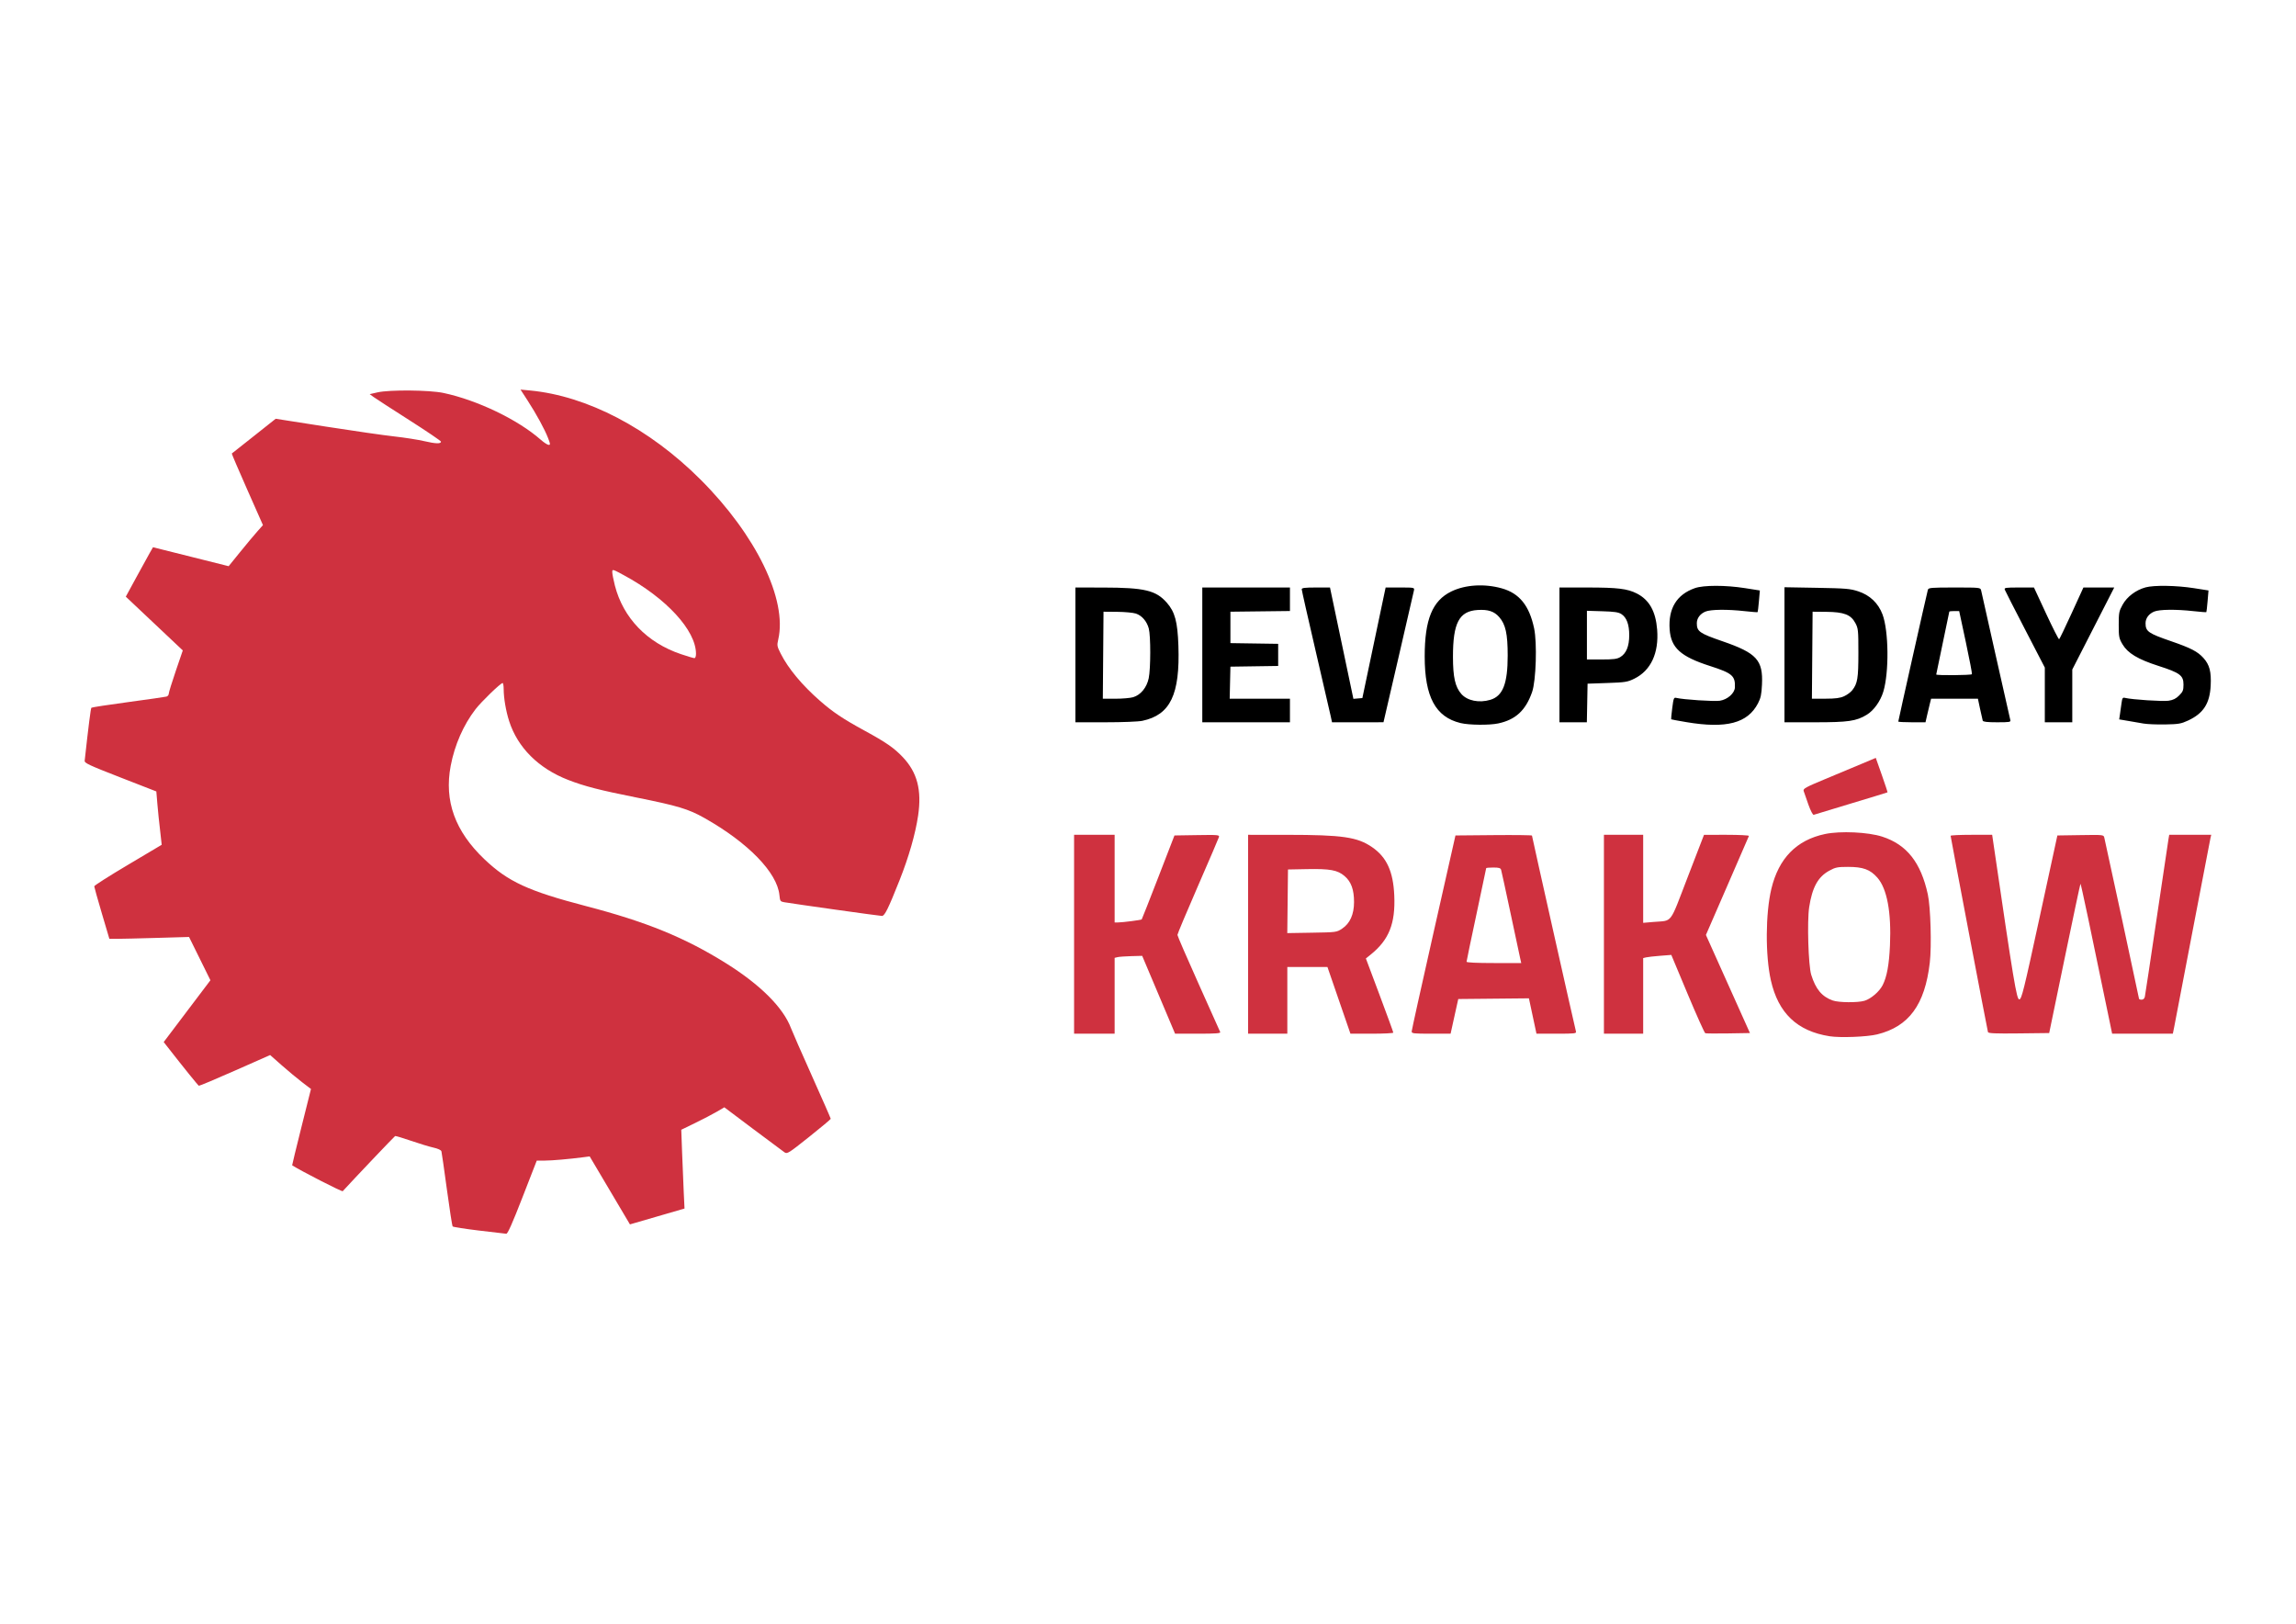
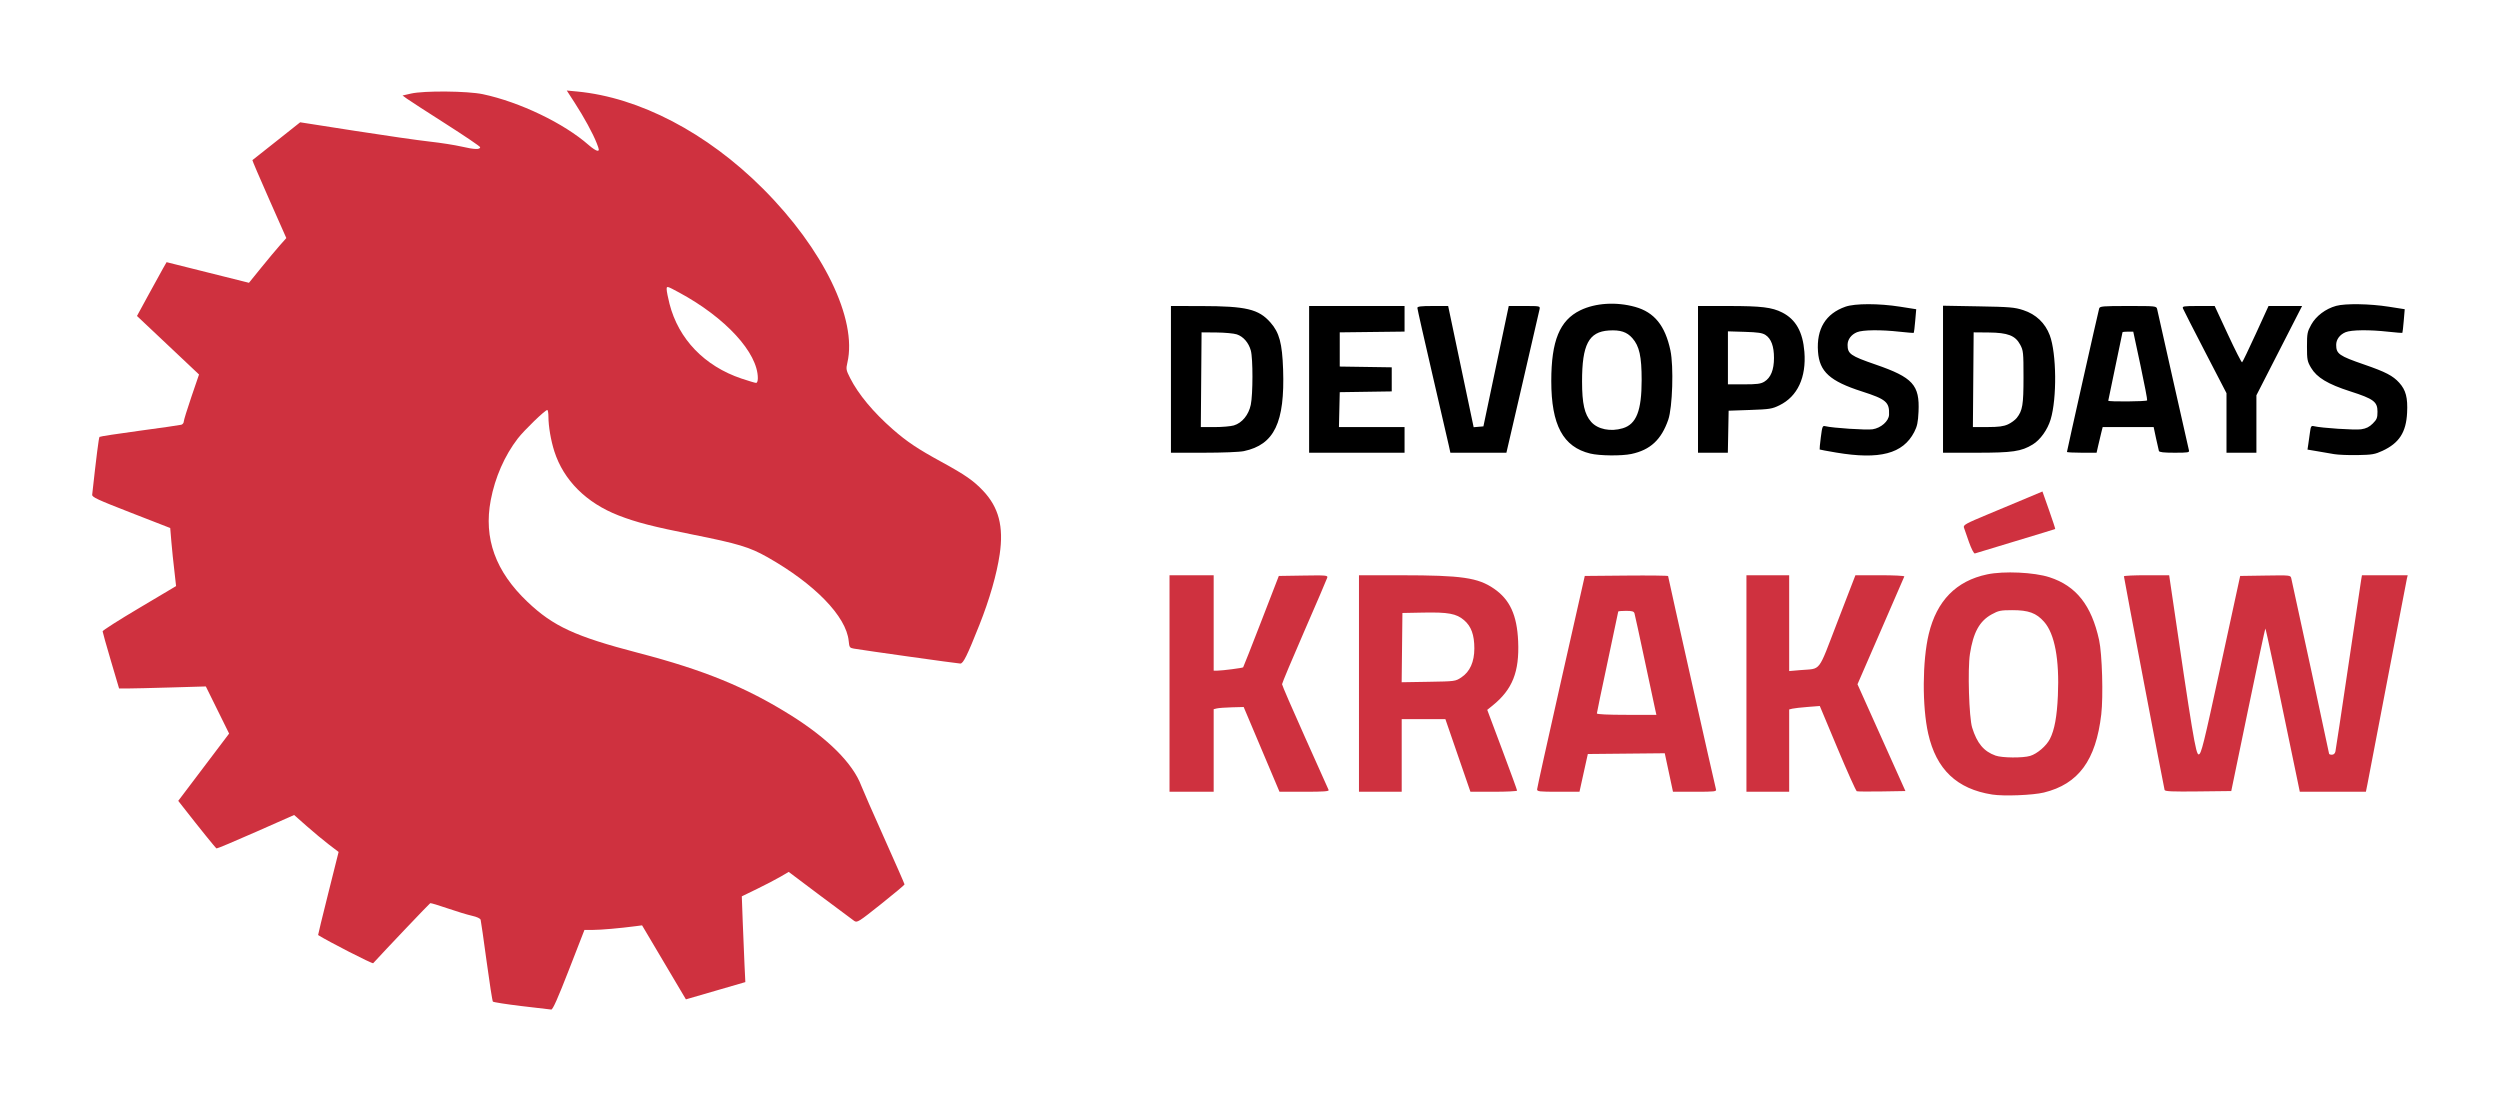
- <svg xmlns="http://www.w3.org/2000/svg" version="1.1" id="svg1" width="1123.2" height="794.24" viewBox="0 0 1123.2 794.24">
+ <svg xmlns="http://www.w3.org/2000/svg" version="1.1" id="svg1" width="1123.2" height="494.24" viewBox="0 0 1123.2 494.24">
  <defs id="defs1" />
  <g id="g1">
-     <path style="fill:#cf313f;fill-opacity:1" d="m 895.06,506.851 c -15.894,-2.495 -25.136,-11.293 -28.76,-27.374 -2.746,-12.187 -2.631,-32.741 0.25,-44.744 3.59,-14.956 12.319,-23.869 26.25,-26.801 7.496,-1.578 21.09,-0.951 28,1.291 11.995,3.892 18.87,12.596 22.286,28.217 1.363,6.234 1.914,25.273 0.967,33.413 -2.398,20.61 -10.235,31.284 -25.766,35.092 -4.945,1.212 -18.025,1.722 -23.228,0.906 z m 17.031,-17.354 c 3.183,-0.954 7.284,-4.47 8.894,-7.626 2.068,-4.053 3.159,-9.983 3.584,-19.471 0.726,-16.231 -1.417,-27.731 -6.177,-33.138 -3.512,-3.99 -7.008,-5.265 -14.392,-5.251 -5.163,0.01 -6.115,0.206 -9.183,1.896 -5.466,3.01 -8.265,8.104 -9.765,17.768 -1.065,6.862 -0.408,28.606 1,33.125 2.193,7.038 5.235,10.671 10.514,12.557 2.908,1.039 12.242,1.124 15.524,0.14 z M 525.44,456.96 v -48.64 h 9.92 9.92 v 21.44 21.44 l 1.76,-0.02 c 2.275,-0.025 11.172,-1.179 11.481,-1.488 0.13,-0.131 3.79,-9.421 8.132,-20.645 l 7.894,-20.407 11.045,-0.175 c 10.32,-0.164 11.023,-0.101 10.714,0.96 -0.182,0.625 -4.826,11.451 -10.319,24.059 -5.493,12.608 -9.987,23.315 -9.987,23.795 0,0.479 4.634,11.188 10.298,23.797 5.664,12.609 10.447,23.285 10.628,23.725 0.257,0.622 -2.161,0.8 -10.872,0.8 h -11.203 l -4.529,-10.72 c -2.491,-5.896 -6.113,-14.464 -8.048,-19.04 l -3.518,-8.32 -5.298,0.141 c -2.914,0.078 -5.946,0.299 -6.738,0.492 l -1.44,0.351 v 18.548 18.548 h -9.92 -9.92 z m 85.12,0 v -48.64 l 19.04,0.011 c 27.158,0.016 34.385,1.061 41.611,6.018 7.149,4.904 10.359,11.894 10.865,23.659 0.591,13.73 -2.572,21.666 -11.507,28.872 l -2.381,1.92 6.705,17.876 c 3.688,9.832 6.705,18.112 6.705,18.4 0,0.288 -4.717,0.524 -10.482,0.524 h -10.482 l -5.627,-16.32 -5.627,-16.32 h -9.811 -9.811 v 16.32 16.32 h -9.6 -9.6 z m 46.018,-2.761 c 3.826,-2.534 5.808,-6.952 5.816,-12.965 0.008,-6.1 -1.396,-9.971 -4.617,-12.728 -3.449,-2.952 -7.087,-3.623 -18.447,-3.404 l -9.25,0.178 -0.171,15.559 -0.171,15.559 12.061,-0.199 c 12.005,-0.198 12.073,-0.207 14.78,-2 z m 34.014,50.281 c 0.018,-0.616 4.843,-22.432 10.724,-48.48 l 10.692,-47.36 18.716,-0.17 c 10.294,-0.093 18.716,0.007 18.716,0.222 0,0.505 21.063,94.304 21.509,95.788 0.311,1.033 -0.429,1.12 -9.486,1.12 h -9.823 l -1.848,-8.65 -1.848,-8.65 -17.282,0.17 -17.282,0.17 -0.785,3.52 c -0.432,1.936 -1.275,5.752 -1.875,8.48 l -1.089,4.96 h -9.536 c -8.667,0 -9.533,-0.102 -9.504,-1.12 z m 53.057,-35.84 c -0.294,-1.32 -2.431,-11.328 -4.749,-22.24 -2.318,-10.912 -4.37,-20.344 -4.56,-20.96 -0.274,-0.887 -1.07,-1.12 -3.823,-1.12 -1.912,0 -3.477,0.14 -3.477,0.311 0,0.171 -2.16,10.399 -4.8,22.729 -2.64,12.33 -4.8,22.703 -4.8,23.049 0,0.394 5.016,0.631 13.372,0.631 h 13.372 z m 40.991,-11.68 v -48.64 h 9.6 9.6 v 21.528 21.528 l 4.96,-0.43 c 9.665,-0.837 7.7,1.721 16.8,-21.878 l 8,-20.747 11.093,-5.9e-4 c 6.101,-3.2e-4 10.997,0.246 10.88,0.548 -0.117,0.302 -4.9,11.323 -10.627,24.492 l -10.414,23.944 10.77,23.988 10.77,23.988 -10.572,0.176 c -5.815,0.097 -10.89,0.054 -11.279,-0.095 -0.389,-0.149 -4.287,-8.827 -8.664,-19.283 l -7.957,-19.012 -5.44,0.424 c -2.992,0.233 -6.088,0.583 -6.88,0.776 l -1.44,0.352 v 18.491 18.491 h -9.6 -9.6 z m 187.871,47.852 c -0.321,-1.012 -18.276,-95.353 -18.274,-96.012 10e-4,-0.264 4.575,-0.48 10.165,-0.48 h 10.163 l 0.679,4.64 c 9.805,67.023 11.303,76.049 12.596,75.863 1.154,-0.165 2.129,-4.102 9.952,-40.183 l 8.673,-40 11.312,-0.175 c 11.302,-0.175 11.312,-0.173 11.654,1.28 1.024,4.35 16.969,78.331 16.969,78.735 2e-4,0.264 0.571,0.48 1.268,0.48 0.793,0 1.388,-0.539 1.589,-1.44 0.177,-0.792 2.77,-18 5.763,-38.24 2.993,-20.24 5.603,-37.736 5.8,-38.88 l 0.359,-2.08 h 10.28 10.28 l -0.355,1.44 c -0.195,0.792 -4.117,21.168 -8.714,45.28 -4.597,24.112 -8.665,45.352 -9.04,47.2 l -0.681,3.36 h -14.849 -14.849 l -1.088,-5.28 c -9.288,-45.072 -14.194,-68.263 -14.397,-68.06 -0.137,0.137 -3.637,16.623 -7.777,36.635 l -7.527,36.385 -14.847,0.172 c -11.552,0.134 -14.904,-0.008 -15.105,-0.64 z m -87.874,-111.332 c -1.052,-2.926 -2.084,-5.896 -2.293,-6.6 -0.338,-1.138 0.842,-1.789 10.638,-5.868 6.06,-2.523 14.086,-5.877 17.834,-7.453 l 6.816,-2.866 2.948,8.356 c 1.622,4.596 2.875,8.42 2.784,8.498 -0.09,0.078 -8.084,2.523 -17.764,5.434 -9.68,2.911 -17.926,5.411 -18.325,5.555 -0.421,0.153 -1.528,-1.969 -2.638,-5.057 z" id="path1" />
-     <path style="fill:#cf313f;fill-opacity:1" d="m 234.306,601.885 c -6.827,-0.823 -12.616,-1.727 -12.862,-2.01 -0.247,-0.283 -1.519,-8.434 -2.828,-18.114 -1.308,-9.68 -2.509,-18.059 -2.669,-18.621 -0.182,-0.641 -1.657,-1.326 -3.959,-1.841 -2.018,-0.451 -6.942,-1.948 -10.944,-3.328 -4.001,-1.379 -7.488,-2.423 -7.747,-2.319 -0.344,0.137 -20.563,21.411 -25.639,26.978 -0.349,0.383 -20.37,-9.862 -24.739,-12.66 -0.066,-0.043 1.978,-8.459 4.544,-18.703 l 4.665,-18.626 -4.352,-3.319 c -2.394,-1.826 -6.89,-5.561 -9.991,-8.301 l -5.639,-4.982 -17.199,7.606 c -9.459,4.183 -17.407,7.523 -17.662,7.421 -0.392,-0.156 -7.337,-8.755 -15.171,-18.784 l -2.03,-2.599 11.426,-15.111 11.426,-15.111 -5.229,-10.589 -5.229,-10.589 -15.68,0.457 c -8.624,0.251 -17.393,0.458 -19.487,0.459 l -3.807,0.002 -3.69,-12.48 c -2.029,-6.864 -3.7,-12.806 -3.713,-13.204 -0.013,-0.398 7.393,-5.117 16.457,-10.486 9.064,-5.369 16.51,-9.795 16.546,-9.836 0.036,-0.041 -0.304,-3.098 -0.756,-6.794 -0.452,-3.696 -1.058,-9.55 -1.346,-13.008 l -0.524,-6.288 -17.6,-6.852 c -15.162,-5.903 -17.581,-7.027 -17.462,-8.112 1.851,-16.88 2.964,-25.658 3.292,-25.973 0.225,-0.216 8.329,-1.46 18.009,-2.765 9.68,-1.305 18.104,-2.515 18.72,-2.69 0.616,-0.175 1.12,-0.807 1.12,-1.406 0,-0.598 1.544,-5.608 3.431,-11.132 l 3.431,-10.044 -13.939,-13.147 -13.939,-13.147 5.136,-9.438 c 2.825,-5.191 5.819,-10.629 6.653,-12.086 l 1.517,-2.648 18.504,4.634 18.504,4.634 5.499,-6.786 c 3.024,-3.733 6.8,-8.254 8.39,-10.048 l 2.891,-3.262 -7.721,-17.443 c -4.247,-9.593 -7.63,-17.5 -7.519,-17.571 0.111,-0.071 4.987,-3.925 10.835,-8.565 l 10.633,-8.436 24.567,3.837 c 13.512,2.11 28.599,4.28 33.527,4.821 4.928,0.541 11.469,1.567 14.536,2.28 5.669,1.318 8.245,1.394 8.222,0.241 -0.007,-0.352 -7.017,-5.104 -15.576,-10.56 -8.56,-5.456 -16.4,-10.535 -17.423,-11.287 l -1.86,-1.367 3.811,-0.873 c 5.876,-1.345 25.426,-1.17 32.291,0.29 16.591,3.529 36.423,13.062 47.554,22.86 1.586,1.396 3.338,2.538 3.895,2.538 0.885,0 0.847,-0.423 -0.301,-3.36 -1.725,-4.414 -5.683,-11.67 -9.995,-18.327 l -3.477,-5.367 4.682,0.445 c 27.941,2.653 58.337,18.537 83.391,43.576 27.183,27.168 42.514,58.708 38.013,78.207 -0.672,2.913 -0.595,3.355 1.211,6.929 3.697,7.315 10.436,15.409 19.232,23.103 6.339,5.544 11.146,8.757 21.875,14.617 10.533,5.753 14.307,8.37 18.604,12.9 7.078,7.462 9.338,16.082 7.497,28.601 -1.315,8.944 -4.558,20.234 -9.087,31.639 -5.509,13.873 -7.265,17.437 -8.592,17.437 -1.09,0 -43.498,-5.952 -47.863,-6.717 -1.857,-0.326 -2.021,-0.569 -2.294,-3.407 -1.063,-11.059 -15.252,-25.671 -36.667,-37.758 -7.829,-4.419 -13.11,-6.012 -33.28,-10.041 -18.001,-3.596 -25.438,-5.511 -33.398,-8.602 -14.529,-5.641 -24.745,-15.833 -28.908,-28.835 -1.557,-4.863 -2.642,-11.223 -2.649,-15.52 -0.003,-1.672 -0.239,-3.04 -0.525,-3.04 -0.984,0 -10.39,9.096 -13.254,12.818 -5.911,7.681 -10.204,17.466 -12.139,27.662 -3.259,17.182 2.11,32.042 16.527,45.736 11.553,10.974 21.44,15.529 49.705,22.901 29.486,7.69 48.274,15.357 68.375,27.902 16.862,10.523 28.097,21.74 31.874,31.822 0.618,1.649 5.242,12.193 10.277,23.432 5.035,11.239 9.154,20.63 9.154,20.869 0,0.239 -4.776,4.237 -10.614,8.883 -10.061,8.009 -10.686,8.4 -12,7.516 -0.762,-0.513 -7.697,-5.677 -15.411,-11.476 l -14.025,-10.544 -3.686,2.16 c -2.027,1.188 -6.768,3.659 -10.534,5.49 l -6.848,3.33 0.408,11.228 c 0.224,6.175 0.582,14.845 0.795,19.266 l 0.387,8.038 -13.35,3.878 -13.35,3.878 -2.32,-3.916 c -1.276,-2.154 -5.708,-9.636 -9.849,-16.627 l -7.529,-12.711 -2.957,0.386 c -7.108,0.928 -15.413,1.655 -19.025,1.666 l -3.908,0.011 -6.972,17.92 c -4.96,12.749 -7.249,17.9 -7.932,17.85 -0.528,-0.038 -6.546,-0.743 -13.374,-1.566 z M 340.48,319.796 c 0,-11.44 -14.529,-27.255 -35.36,-38.492 -5.529,-2.982 -5.6,-3.001 -5.6,-1.465 0,0.856 0.571,3.788 1.269,6.517 4.06,15.875 15.733,28.004 32.331,33.597 3.168,1.067 6.12,1.947 6.56,1.954 0.482,0.008 0.8,-0.831 0.8,-2.111 z" id="path27" />
-     <path style="fill:#000000" d="m 714.485,353.656 c -12.24,-2.97 -17.525,-12.806 -17.525,-32.613 0,-18.051 3.762,-27.226 13.015,-31.743 6.803,-3.321 16.165,-3.905 24.661,-1.538 8.617,2.401 13.482,8.403 15.847,19.547 1.519,7.158 0.944,25.611 -0.969,31.14 -3.11,8.986 -8.065,13.585 -16.586,15.391 -4.386,0.93 -14.258,0.831 -18.443,-0.185 z m 14.591,-11.367 c 6.116,-1.832 8.483,-7.873 8.483,-21.649 0,-10.658 -1.015,-15.246 -4.169,-18.838 -2.464,-2.806 -5.422,-3.77 -10.567,-3.443 -9.029,0.575 -12.052,6.331 -12.036,22.921 0.01,9.947 1.085,14.717 4.09,18.139 2.942,3.351 8.707,4.516 14.199,2.871 z m 95.927,10.921 c -4.024,-0.677 -7.386,-1.3 -7.471,-1.385 -0.085,-0.085 0.152,-2.549 0.526,-5.477 0.632,-4.948 0.775,-5.3 2.031,-4.989 3.325,0.821 18.416,1.81 21.215,1.39 3.77,-0.565 7.294,-3.669 7.41,-6.526 0.229,-5.668 -1.293,-6.976 -12.184,-10.472 -14.395,-4.621 -19.095,-8.881 -19.739,-17.888 -0.732,-10.236 3.441,-17.071 12.33,-20.193 4.279,-1.503 15.007,-1.504 24.539,-0.003 l 7.259,1.143 -0.451,5.195 c -0.248,2.857 -0.533,5.286 -0.635,5.397 -0.101,0.111 -2.938,-0.105 -6.303,-0.48 -8.544,-0.953 -16.656,-0.864 -19.226,0.21 -2.61,1.09 -4.223,3.265 -4.223,5.692 0,4.035 1.301,4.948 12.608,8.847 16.724,5.767 19.832,9.184 19.266,21.184 -0.226,4.788 -0.603,6.568 -1.938,9.145 -5.046,9.741 -15.503,12.492 -35.014,9.21 z m 223.637,0.696 c -1.76,-0.311 -5.164,-0.897 -7.565,-1.302 l -4.365,-0.736 0.348,-2.335 c 0.192,-1.284 0.536,-3.725 0.765,-5.424 0.37,-2.744 0.569,-3.052 1.777,-2.753 3.332,0.823 18.421,1.813 21.224,1.392 2.284,-0.342 3.656,-1.022 5.217,-2.583 1.834,-1.834 2.119,-2.549 2.119,-5.326 0,-4.463 -1.727,-5.756 -12.167,-9.107 -10.167,-3.264 -15.105,-6.234 -17.697,-10.643 -1.668,-2.838 -1.817,-3.613 -1.817,-9.491 0,-5.909 0.147,-6.665 1.914,-9.856 2.158,-3.897 6.463,-7.141 11.206,-8.446 4.104,-1.129 15.104,-0.956 23.557,0.37 l 7.237,1.135 -0.439,5.198 c -0.241,2.859 -0.517,5.289 -0.613,5.4 -0.096,0.111 -2.927,-0.105 -6.293,-0.48 -8.544,-0.953 -16.655,-0.864 -19.227,0.21 -2.61,1.09 -4.223,3.265 -4.223,5.692 0,4.035 1.3,4.948 12.608,8.847 9.581,3.304 12.872,5.013 15.718,8.163 2.986,3.305 3.881,6.728 3.537,13.526 -0.445,8.768 -3.573,13.595 -11.063,17.069 -3.416,1.584 -4.654,1.796 -11.2,1.913 -4.048,0.072 -8.8,-0.123 -10.56,-0.434 z M 526.08,320.32 v -32.96 l 13.6,0.022 c 20.23,0.033 25.804,1.359 31.125,7.405 3.977,4.518 5.262,9.292 5.666,21.056 0.822,23.894 -3.939,33.814 -17.623,36.717 -1.948,0.413 -9.642,0.72 -18.08,0.72 h -14.688 z m 28.269,20.692 c 3.685,-1.104 6.643,-4.711 7.601,-9.269 0.987,-4.691 1.005,-20.761 0.028,-24.354 -0.961,-3.534 -3.373,-6.316 -6.318,-7.288 -1.308,-0.432 -5.402,-0.811 -9.099,-0.843 l -6.721,-0.058 -0.169,21.28 -0.169,21.28 h 6.174 c 3.396,0 7.298,-0.337 8.672,-0.748 z M 588.16,320.32 v -32.96 h 21.44 21.44 v 5.748 5.748 l -14.56,0.172 -14.56,0.172 v 7.68 7.68 l 11.68,0.174 11.68,0.174 v 5.411 5.411 l -11.68,0.174 -11.68,0.174 -0.18,7.84 -0.18,7.84 h 14.74 14.74 v 5.76 5.76 h -21.44 -21.44 z m 62.808,29.92 c -0.362,-1.672 -3.698,-16.117 -7.413,-32.1 -3.715,-15.983 -6.755,-29.447 -6.755,-29.92 0,-0.667 1.551,-0.86 6.914,-0.86 h 6.914 l 5.726,27.228 5.726,27.228 2.192,-0.188 2.192,-0.188 4.982,-23.68 c 2.74,-13.024 5.302,-25.192 5.693,-27.04 l 0.711,-3.36 h 7.069 c 6.99,0 7.066,0.016 6.781,1.44 -0.158,0.792 -3.576,15.621 -7.595,32.954 l -7.306,31.514 -12.587,0.006 -12.587,0.006 z m 111.912,-29.92 v -32.96 h 13.642 c 14.799,0 19.567,0.574 24.18,2.912 6.101,3.092 9.267,8.705 9.974,17.686 0.904,11.481 -3.085,20.04 -11.188,24.004 -3.334,1.631 -4.393,1.8 -13.236,2.106 l -9.612,0.333 -0.177,9.44 -0.177,9.44 h -6.703 -6.703 z m 29.811,1.033 c 2.881,-1.757 4.316,-5.285 4.326,-10.63 0.009,-5.257 -1.249,-8.671 -3.815,-10.353 -1.41,-0.924 -3.371,-1.218 -9.333,-1.397 l -7.549,-0.227 V 310.653 322.56 l 7.2,-0.002 c 5.915,-0.002 7.552,-0.217 9.171,-1.204 z m 80.269,-1.098 v -33.025 l 15.84,0.28 c 14.22,0.251 16.29,0.427 20.241,1.716 5.681,1.853 9.813,5.78 11.883,11.292 3.049,8.12 3.254,28.344 0.383,37.819 -1.402,4.627 -4.644,9.159 -8.027,11.223 -5.182,3.161 -9.006,3.721 -25.414,3.721 h -14.906 z m 29.17,20.291 c 1.436,-0.652 3.219,-1.96 3.964,-2.906 2.607,-3.314 3.026,-5.845 3.026,-18.28 0,-11.148 -0.086,-12.002 -1.481,-14.614 -2.194,-4.111 -5.561,-5.412 -14.199,-5.488 l -6.72,-0.059 -0.169,21.28 -0.169,21.28 6.569,-0.014 c 5.005,-0.011 7.19,-0.296 9.179,-1.2 z m 26.51,12.373 c 0,-0.482 14.04,-63.009 14.47,-64.439 0.306,-1.018 1.495,-1.12 13.024,-1.12 12.627,0 12.689,0.007 13.037,1.44 0.192,0.792 3.407,15.12 7.143,31.84 3.736,16.72 6.941,30.904 7.123,31.52 0.299,1.017 -0.294,1.12 -6.453,1.12 -4.866,0 -6.854,-0.226 -7.034,-0.8 -0.138,-0.44 -0.725,-3.032 -1.304,-5.76 l -1.052,-4.96 H 956.141 944.689 l -0.604,2.4 c -0.332,1.32 -0.948,3.912 -1.369,5.76 l -0.764,3.36 h -6.656 c -3.661,0 -6.656,-0.162 -6.656,-0.361 z M 964.67,329.76 c 0.146,-0.264 -1.198,-7.32 -2.987,-15.68 l -3.253,-15.2 h -2.415 c -1.328,0 -2.415,0.123 -2.415,0.274 0,0.151 -1.44,7.055 -3.2,15.343 -1.76,8.288 -3.2,15.221 -3.2,15.406 0,0.533 17.174,0.392 17.47,-0.143 z m 35.65,10.141 v -13.379 l -9.565,-18.461 C 985.494,297.908 980.999,289.096 980.766,288.48 c -0.388,-1.026 0.192,-1.12 6.912,-1.12 h 7.336 l 5.939,12.785 c 3.266,7.032 6.133,12.665 6.37,12.518 0.238,-0.147 3.007,-5.897 6.154,-12.779 l 5.722,-12.512 7.542,-0.006 7.542,-0.006 -10.262,20.059 -10.262,20.059 V 340.379 353.28 h -6.72 -6.72 z" id="path28" />
+     <g id="g2" transform="translate(0,-149.8782)">
+       <path style="fill:#cf313f;fill-opacity:1" d="m 895.06,506.851 c -15.894,-2.495 -25.136,-11.293 -28.76,-27.374 -2.746,-12.187 -2.631,-32.741 0.25,-44.744 3.59,-14.956 12.319,-23.869 26.25,-26.801 7.496,-1.578 21.09,-0.951 28,1.291 11.995,3.892 18.87,12.596 22.286,28.217 1.363,6.234 1.914,25.273 0.967,33.413 -2.398,20.61 -10.235,31.284 -25.766,35.092 -4.945,1.212 -18.025,1.722 -23.228,0.906 z m 17.031,-17.354 c 3.183,-0.954 7.284,-4.47 8.894,-7.626 2.068,-4.053 3.159,-9.983 3.584,-19.471 0.726,-16.231 -1.417,-27.731 -6.177,-33.138 -3.512,-3.99 -7.008,-5.265 -14.392,-5.251 -5.163,0.01 -6.115,0.206 -9.183,1.896 -5.466,3.01 -8.265,8.104 -9.765,17.768 -1.065,6.862 -0.408,28.606 1,33.125 2.193,7.038 5.235,10.671 10.514,12.557 2.908,1.039 12.242,1.124 15.524,0.14 z M 525.44,456.96 v -48.64 h 9.92 9.92 v 21.44 21.44 l 1.76,-0.02 c 2.275,-0.025 11.172,-1.179 11.481,-1.488 0.13,-0.131 3.79,-9.421 8.132,-20.645 l 7.894,-20.407 11.045,-0.175 c 10.32,-0.164 11.023,-0.101 10.714,0.96 -0.182,0.625 -4.826,11.451 -10.319,24.059 -5.493,12.608 -9.987,23.315 -9.987,23.795 0,0.479 4.634,11.188 10.298,23.797 5.664,12.609 10.447,23.285 10.628,23.725 0.257,0.622 -2.161,0.8 -10.872,0.8 h -11.203 l -4.529,-10.72 c -2.491,-5.896 -6.113,-14.464 -8.048,-19.04 l -3.518,-8.32 -5.298,0.141 c -2.914,0.078 -5.946,0.299 -6.738,0.492 l -1.44,0.351 v 18.548 18.548 h -9.92 -9.92 z m 85.12,0 v -48.64 l 19.04,0.011 c 27.158,0.016 34.385,1.061 41.611,6.018 7.149,4.904 10.359,11.894 10.865,23.659 0.591,13.73 -2.572,21.666 -11.507,28.872 l -2.381,1.92 6.705,17.876 c 3.688,9.832 6.705,18.112 6.705,18.4 0,0.288 -4.717,0.524 -10.482,0.524 h -10.482 l -5.627,-16.32 -5.627,-16.32 h -9.811 -9.811 v 16.32 16.32 h -9.6 -9.6 z m 46.018,-2.761 c 3.826,-2.534 5.808,-6.952 5.816,-12.965 0.008,-6.1 -1.396,-9.971 -4.617,-12.728 -3.449,-2.952 -7.087,-3.623 -18.447,-3.404 l -9.25,0.178 -0.171,15.559 -0.171,15.559 12.061,-0.199 c 12.005,-0.198 12.073,-0.207 14.78,-2 z m 34.014,50.281 c 0.018,-0.616 4.843,-22.432 10.724,-48.48 l 10.692,-47.36 18.716,-0.17 c 10.294,-0.093 18.716,0.007 18.716,0.222 0,0.505 21.063,94.304 21.509,95.788 0.311,1.033 -0.429,1.12 -9.486,1.12 h -9.823 l -1.848,-8.65 -1.848,-8.65 -17.282,0.17 -17.282,0.17 -0.785,3.52 c -0.432,1.936 -1.275,5.752 -1.875,8.48 l -1.089,4.96 h -9.536 c -8.667,0 -9.533,-0.102 -9.504,-1.12 z m 53.057,-35.84 c -0.294,-1.32 -2.431,-11.328 -4.749,-22.24 -2.318,-10.912 -4.37,-20.344 -4.56,-20.96 -0.274,-0.887 -1.07,-1.12 -3.823,-1.12 -1.912,0 -3.477,0.14 -3.477,0.311 0,0.171 -2.16,10.399 -4.8,22.729 -2.64,12.33 -4.8,22.703 -4.8,23.049 0,0.394 5.016,0.631 13.372,0.631 h 13.372 z m 40.991,-11.68 v -48.64 h 9.6 9.6 v 21.528 21.528 l 4.96,-0.43 c 9.665,-0.837 7.7,1.721 16.8,-21.878 l 8,-20.747 11.093,-5.9e-4 c 6.101,-3.2e-4 10.997,0.246 10.88,0.548 -0.117,0.302 -4.9,11.323 -10.627,24.492 l -10.414,23.944 10.77,23.988 10.77,23.988 -10.572,0.176 c -5.815,0.097 -10.89,0.054 -11.279,-0.095 -0.389,-0.149 -4.287,-8.827 -8.664,-19.283 l -7.957,-19.012 -5.44,0.424 c -2.992,0.233 -6.088,0.583 -6.88,0.776 l -1.44,0.352 v 18.491 18.491 h -9.6 -9.6 z m 187.871,47.852 c -0.321,-1.012 -18.276,-95.353 -18.274,-96.012 10e-4,-0.264 4.575,-0.48 10.165,-0.48 h 10.163 l 0.679,4.64 c 9.805,67.023 11.303,76.049 12.596,75.863 1.154,-0.165 2.129,-4.102 9.952,-40.183 l 8.673,-40 11.312,-0.175 c 11.302,-0.175 11.312,-0.173 11.654,1.28 1.024,4.35 16.969,78.331 16.969,78.735 2e-4,0.264 0.571,0.48 1.268,0.48 0.793,0 1.388,-0.539 1.589,-1.44 0.177,-0.792 2.77,-18 5.763,-38.24 2.993,-20.24 5.603,-37.736 5.8,-38.88 l 0.359,-2.08 h 10.28 10.28 l -0.355,1.44 c -0.195,0.792 -4.117,21.168 -8.714,45.28 -4.597,24.112 -8.665,45.352 -9.04,47.2 l -0.681,3.36 h -14.849 -14.849 l -1.088,-5.28 c -9.288,-45.072 -14.194,-68.263 -14.397,-68.06 -0.137,0.137 -3.637,16.623 -7.777,36.635 l -7.527,36.385 -14.847,0.172 c -11.552,0.134 -14.904,-0.008 -15.105,-0.64 z m -87.874,-111.332 c -1.052,-2.926 -2.084,-5.896 -2.293,-6.6 -0.338,-1.138 0.842,-1.789 10.638,-5.868 6.06,-2.523 14.086,-5.877 17.834,-7.453 l 6.816,-2.866 2.948,8.356 c 1.622,4.596 2.875,8.42 2.784,8.498 -0.09,0.078 -8.084,2.523 -17.764,5.434 -9.68,2.911 -17.926,5.411 -18.325,5.555 -0.421,0.153 -1.528,-1.969 -2.638,-5.057 z" id="path1" />
+       <path style="fill:#cf313f;fill-opacity:1" d="m 234.306,601.885 c -6.827,-0.823 -12.616,-1.727 -12.862,-2.01 -0.247,-0.283 -1.519,-8.434 -2.828,-18.114 -1.308,-9.68 -2.509,-18.059 -2.669,-18.621 -0.182,-0.641 -1.657,-1.326 -3.959,-1.841 -2.018,-0.451 -6.942,-1.948 -10.944,-3.328 -4.001,-1.379 -7.488,-2.423 -7.747,-2.319 -0.344,0.137 -20.563,21.411 -25.639,26.978 -0.349,0.383 -20.37,-9.862 -24.739,-12.66 -0.066,-0.043 1.978,-8.459 4.544,-18.703 l 4.665,-18.626 -4.352,-3.319 c -2.394,-1.826 -6.89,-5.561 -9.991,-8.301 l -5.639,-4.982 -17.199,7.606 c -9.459,4.183 -17.407,7.523 -17.662,7.421 -0.392,-0.156 -7.337,-8.755 -15.171,-18.784 l -2.03,-2.599 11.426,-15.111 11.426,-15.111 -5.229,-10.589 -5.229,-10.589 -15.68,0.457 c -8.624,0.251 -17.393,0.458 -19.487,0.459 l -3.807,0.002 -3.69,-12.48 c -2.029,-6.864 -3.7,-12.806 -3.713,-13.204 -0.013,-0.398 7.393,-5.117 16.457,-10.486 9.064,-5.369 16.51,-9.795 16.546,-9.836 0.036,-0.041 -0.304,-3.098 -0.756,-6.794 -0.452,-3.696 -1.058,-9.55 -1.346,-13.008 l -0.524,-6.288 -17.6,-6.852 c -15.162,-5.903 -17.581,-7.027 -17.462,-8.112 1.851,-16.88 2.964,-25.658 3.292,-25.973 0.225,-0.216 8.329,-1.46 18.009,-2.765 9.68,-1.305 18.104,-2.515 18.72,-2.69 0.616,-0.175 1.12,-0.807 1.12,-1.406 0,-0.598 1.544,-5.608 3.431,-11.132 l 3.431,-10.044 -13.939,-13.147 -13.939,-13.147 5.136,-9.438 c 2.825,-5.191 5.819,-10.629 6.653,-12.086 l 1.517,-2.648 18.504,4.634 18.504,4.634 5.499,-6.786 c 3.024,-3.733 6.8,-8.254 8.39,-10.048 l 2.891,-3.262 -7.721,-17.443 c -4.247,-9.593 -7.63,-17.5 -7.519,-17.571 0.111,-0.071 4.987,-3.925 10.835,-8.565 l 10.633,-8.436 24.567,3.837 c 13.512,2.11 28.599,4.28 33.527,4.821 4.928,0.541 11.469,1.567 14.536,2.28 5.669,1.318 8.245,1.394 8.222,0.241 -0.007,-0.352 -7.017,-5.104 -15.576,-10.56 -8.56,-5.456 -16.4,-10.535 -17.423,-11.287 l -1.86,-1.367 3.811,-0.873 c 5.876,-1.345 25.426,-1.17 32.291,0.29 16.591,3.529 36.423,13.062 47.554,22.86 1.586,1.396 3.338,2.538 3.895,2.538 0.885,0 0.847,-0.423 -0.301,-3.36 -1.725,-4.414 -5.683,-11.67 -9.995,-18.327 l -3.477,-5.367 4.682,0.445 c 27.941,2.653 58.337,18.537 83.391,43.576 27.183,27.168 42.514,58.708 38.013,78.207 -0.672,2.913 -0.595,3.355 1.211,6.929 3.697,7.315 10.436,15.409 19.232,23.103 6.339,5.544 11.146,8.757 21.875,14.617 10.533,5.753 14.307,8.37 18.604,12.9 7.078,7.462 9.338,16.082 7.497,28.601 -1.315,8.944 -4.558,20.234 -9.087,31.639 -5.509,13.873 -7.265,17.437 -8.592,17.437 -1.09,0 -43.498,-5.952 -47.863,-6.717 -1.857,-0.326 -2.021,-0.569 -2.294,-3.407 -1.063,-11.059 -15.252,-25.671 -36.667,-37.758 -7.829,-4.419 -13.11,-6.012 -33.28,-10.041 -18.001,-3.596 -25.438,-5.511 -33.398,-8.602 -14.529,-5.641 -24.745,-15.833 -28.908,-28.835 -1.557,-4.863 -2.642,-11.223 -2.649,-15.52 -0.003,-1.672 -0.239,-3.04 -0.525,-3.04 -0.984,0 -10.39,9.096 -13.254,12.818 -5.911,7.681 -10.204,17.466 -12.139,27.662 -3.259,17.182 2.11,32.042 16.527,45.736 11.553,10.974 21.44,15.529 49.705,22.901 29.486,7.69 48.274,15.357 68.375,27.902 16.862,10.523 28.097,21.74 31.874,31.822 0.618,1.649 5.242,12.193 10.277,23.432 5.035,11.239 9.154,20.63 9.154,20.869 0,0.239 -4.776,4.237 -10.614,8.883 -10.061,8.009 -10.686,8.4 -12,7.516 -0.762,-0.513 -7.697,-5.677 -15.411,-11.476 l -14.025,-10.544 -3.686,2.16 c -2.027,1.188 -6.768,3.659 -10.534,5.49 l -6.848,3.33 0.408,11.228 c 0.224,6.175 0.582,14.845 0.795,19.266 l 0.387,8.038 -13.35,3.878 -13.35,3.878 -2.32,-3.916 c -1.276,-2.154 -5.708,-9.636 -9.849,-16.627 l -7.529,-12.711 -2.957,0.386 c -7.108,0.928 -15.413,1.655 -19.025,1.666 l -3.908,0.011 -6.972,17.92 c -4.96,12.749 -7.249,17.9 -7.932,17.85 -0.528,-0.038 -6.546,-0.743 -13.374,-1.566 z M 340.48,319.796 c 0,-11.44 -14.529,-27.255 -35.36,-38.492 -5.529,-2.982 -5.6,-3.001 -5.6,-1.465 0,0.856 0.571,3.788 1.269,6.517 4.06,15.875 15.733,28.004 32.331,33.597 3.168,1.067 6.12,1.947 6.56,1.954 0.482,0.008 0.8,-0.831 0.8,-2.111 z" id="path27" />
+       <path style="fill:#000000" d="m 714.485,353.656 c -12.24,-2.97 -17.525,-12.806 -17.525,-32.613 0,-18.051 3.762,-27.226 13.015,-31.743 6.803,-3.321 16.165,-3.905 24.661,-1.538 8.617,2.401 13.482,8.403 15.847,19.547 1.519,7.158 0.944,25.611 -0.969,31.14 -3.11,8.986 -8.065,13.585 -16.586,15.391 -4.386,0.93 -14.258,0.831 -18.443,-0.185 z m 14.591,-11.367 c 6.116,-1.832 8.483,-7.873 8.483,-21.649 0,-10.658 -1.015,-15.246 -4.169,-18.838 -2.464,-2.806 -5.422,-3.77 -10.567,-3.443 -9.029,0.575 -12.052,6.331 -12.036,22.921 0.01,9.947 1.085,14.717 4.09,18.139 2.942,3.351 8.707,4.516 14.199,2.871 z m 95.927,10.921 c -4.024,-0.677 -7.386,-1.3 -7.471,-1.385 -0.085,-0.085 0.152,-2.549 0.526,-5.477 0.632,-4.948 0.775,-5.3 2.031,-4.989 3.325,0.821 18.416,1.81 21.215,1.39 3.77,-0.565 7.294,-3.669 7.41,-6.526 0.229,-5.668 -1.293,-6.976 -12.184,-10.472 -14.395,-4.621 -19.095,-8.881 -19.739,-17.888 -0.732,-10.236 3.441,-17.071 12.33,-20.193 4.279,-1.503 15.007,-1.504 24.539,-0.003 l 7.259,1.143 -0.451,5.195 c -0.248,2.857 -0.533,5.286 -0.635,5.397 -0.101,0.111 -2.938,-0.105 -6.303,-0.48 -8.544,-0.953 -16.656,-0.864 -19.226,0.21 -2.61,1.09 -4.223,3.265 -4.223,5.692 0,4.035 1.301,4.948 12.608,8.847 16.724,5.767 19.832,9.184 19.266,21.184 -0.226,4.788 -0.603,6.568 -1.938,9.145 -5.046,9.741 -15.503,12.492 -35.014,9.21 z m 223.637,0.696 c -1.76,-0.311 -5.164,-0.897 -7.565,-1.302 l -4.365,-0.736 0.348,-2.335 c 0.192,-1.284 0.536,-3.725 0.765,-5.424 0.37,-2.744 0.569,-3.052 1.777,-2.753 3.332,0.823 18.421,1.813 21.224,1.392 2.284,-0.342 3.656,-1.022 5.217,-2.583 1.834,-1.834 2.119,-2.549 2.119,-5.326 0,-4.463 -1.727,-5.756 -12.167,-9.107 -10.167,-3.264 -15.105,-6.234 -17.697,-10.643 -1.668,-2.838 -1.817,-3.613 -1.817,-9.491 0,-5.909 0.147,-6.665 1.914,-9.856 2.158,-3.897 6.463,-7.141 11.206,-8.446 4.104,-1.129 15.104,-0.956 23.557,0.37 l 7.237,1.135 -0.439,5.198 c -0.241,2.859 -0.517,5.289 -0.613,5.4 -0.096,0.111 -2.927,-0.105 -6.293,-0.48 -8.544,-0.953 -16.655,-0.864 -19.227,0.21 -2.61,1.09 -4.223,3.265 -4.223,5.692 0,4.035 1.3,4.948 12.608,8.847 9.581,3.304 12.872,5.013 15.718,8.163 2.986,3.305 3.881,6.728 3.537,13.526 -0.445,8.768 -3.573,13.595 -11.063,17.069 -3.416,1.584 -4.654,1.796 -11.2,1.913 -4.048,0.072 -8.8,-0.123 -10.56,-0.434 z M 526.08,320.32 v -32.96 l 13.6,0.022 c 20.23,0.033 25.804,1.359 31.125,7.405 3.977,4.518 5.262,9.292 5.666,21.056 0.822,23.894 -3.939,33.814 -17.623,36.717 -1.948,0.413 -9.642,0.72 -18.08,0.72 h -14.688 z m 28.269,20.692 c 3.685,-1.104 6.643,-4.711 7.601,-9.269 0.987,-4.691 1.005,-20.761 0.028,-24.354 -0.961,-3.534 -3.373,-6.316 -6.318,-7.288 -1.308,-0.432 -5.402,-0.811 -9.099,-0.843 l -6.721,-0.058 -0.169,21.28 -0.169,21.28 h 6.174 c 3.396,0 7.298,-0.337 8.672,-0.748 z M 588.16,320.32 v -32.96 h 21.44 21.44 v 5.748 5.748 l -14.56,0.172 -14.56,0.172 v 7.68 7.68 l 11.68,0.174 11.68,0.174 v 5.411 5.411 l -11.68,0.174 -11.68,0.174 -0.18,7.84 -0.18,7.84 h 14.74 14.74 v 5.76 5.76 h -21.44 -21.44 z m 62.808,29.92 c -0.362,-1.672 -3.698,-16.117 -7.413,-32.1 -3.715,-15.983 -6.755,-29.447 -6.755,-29.92 0,-0.667 1.551,-0.86 6.914,-0.86 h 6.914 l 5.726,27.228 5.726,27.228 2.192,-0.188 2.192,-0.188 4.982,-23.68 c 2.74,-13.024 5.302,-25.192 5.693,-27.04 l 0.711,-3.36 h 7.069 c 6.99,0 7.066,0.016 6.781,1.44 -0.158,0.792 -3.576,15.621 -7.595,32.954 l -7.306,31.514 -12.587,0.006 -12.587,0.006 z m 111.912,-29.92 v -32.96 h 13.642 c 14.799,0 19.567,0.574 24.18,2.912 6.101,3.092 9.267,8.705 9.974,17.686 0.904,11.481 -3.085,20.04 -11.188,24.004 -3.334,1.631 -4.393,1.8 -13.236,2.106 l -9.612,0.333 -0.177,9.44 -0.177,9.44 h -6.703 -6.703 z m 29.811,1.033 c 2.881,-1.757 4.316,-5.285 4.326,-10.63 0.009,-5.257 -1.249,-8.671 -3.815,-10.353 -1.41,-0.924 -3.371,-1.218 -9.333,-1.397 l -7.549,-0.227 V 310.653 322.56 l 7.2,-0.002 c 5.915,-0.002 7.552,-0.217 9.171,-1.204 z m 80.269,-1.098 v -33.025 l 15.84,0.28 c 14.22,0.251 16.29,0.427 20.241,1.716 5.681,1.853 9.813,5.78 11.883,11.292 3.049,8.12 3.254,28.344 0.383,37.819 -1.402,4.627 -4.644,9.159 -8.027,11.223 -5.182,3.161 -9.006,3.721 -25.414,3.721 h -14.906 z m 29.17,20.291 c 1.436,-0.652 3.219,-1.96 3.964,-2.906 2.607,-3.314 3.026,-5.845 3.026,-18.28 0,-11.148 -0.086,-12.002 -1.481,-14.614 -2.194,-4.111 -5.561,-5.412 -14.199,-5.488 l -6.72,-0.059 -0.169,21.28 -0.169,21.28 6.569,-0.014 c 5.005,-0.011 7.19,-0.296 9.179,-1.2 z m 26.51,12.373 c 0,-0.482 14.04,-63.009 14.47,-64.439 0.306,-1.018 1.495,-1.12 13.024,-1.12 12.627,0 12.689,0.007 13.037,1.44 0.192,0.792 3.407,15.12 7.143,31.84 3.736,16.72 6.941,30.904 7.123,31.52 0.299,1.017 -0.294,1.12 -6.453,1.12 -4.866,0 -6.854,-0.226 -7.034,-0.8 -0.138,-0.44 -0.725,-3.032 -1.304,-5.76 l -1.052,-4.96 H 956.141 944.689 l -0.604,2.4 c -0.332,1.32 -0.948,3.912 -1.369,5.76 l -0.764,3.36 h -6.656 c -3.661,0 -6.656,-0.162 -6.656,-0.361 z M 964.67,329.76 c 0.146,-0.264 -1.198,-7.32 -2.987,-15.68 l -3.253,-15.2 h -2.415 c -1.328,0 -2.415,0.123 -2.415,0.274 0,0.151 -1.44,7.055 -3.2,15.343 -1.76,8.288 -3.2,15.221 -3.2,15.406 0,0.533 17.174,0.392 17.47,-0.143 z m 35.65,10.141 v -13.379 l -9.565,-18.461 C 985.494,297.908 980.999,289.096 980.766,288.48 c -0.388,-1.026 0.192,-1.12 6.912,-1.12 h 7.336 l 5.939,12.785 c 3.266,7.032 6.133,12.665 6.37,12.518 0.238,-0.147 3.007,-5.897 6.154,-12.779 l 5.722,-12.512 7.542,-0.006 7.542,-0.006 -10.262,20.059 -10.262,20.059 V 340.379 353.28 h -6.72 -6.72 z" id="path28" />
+     </g>
  </g>
</svg>
